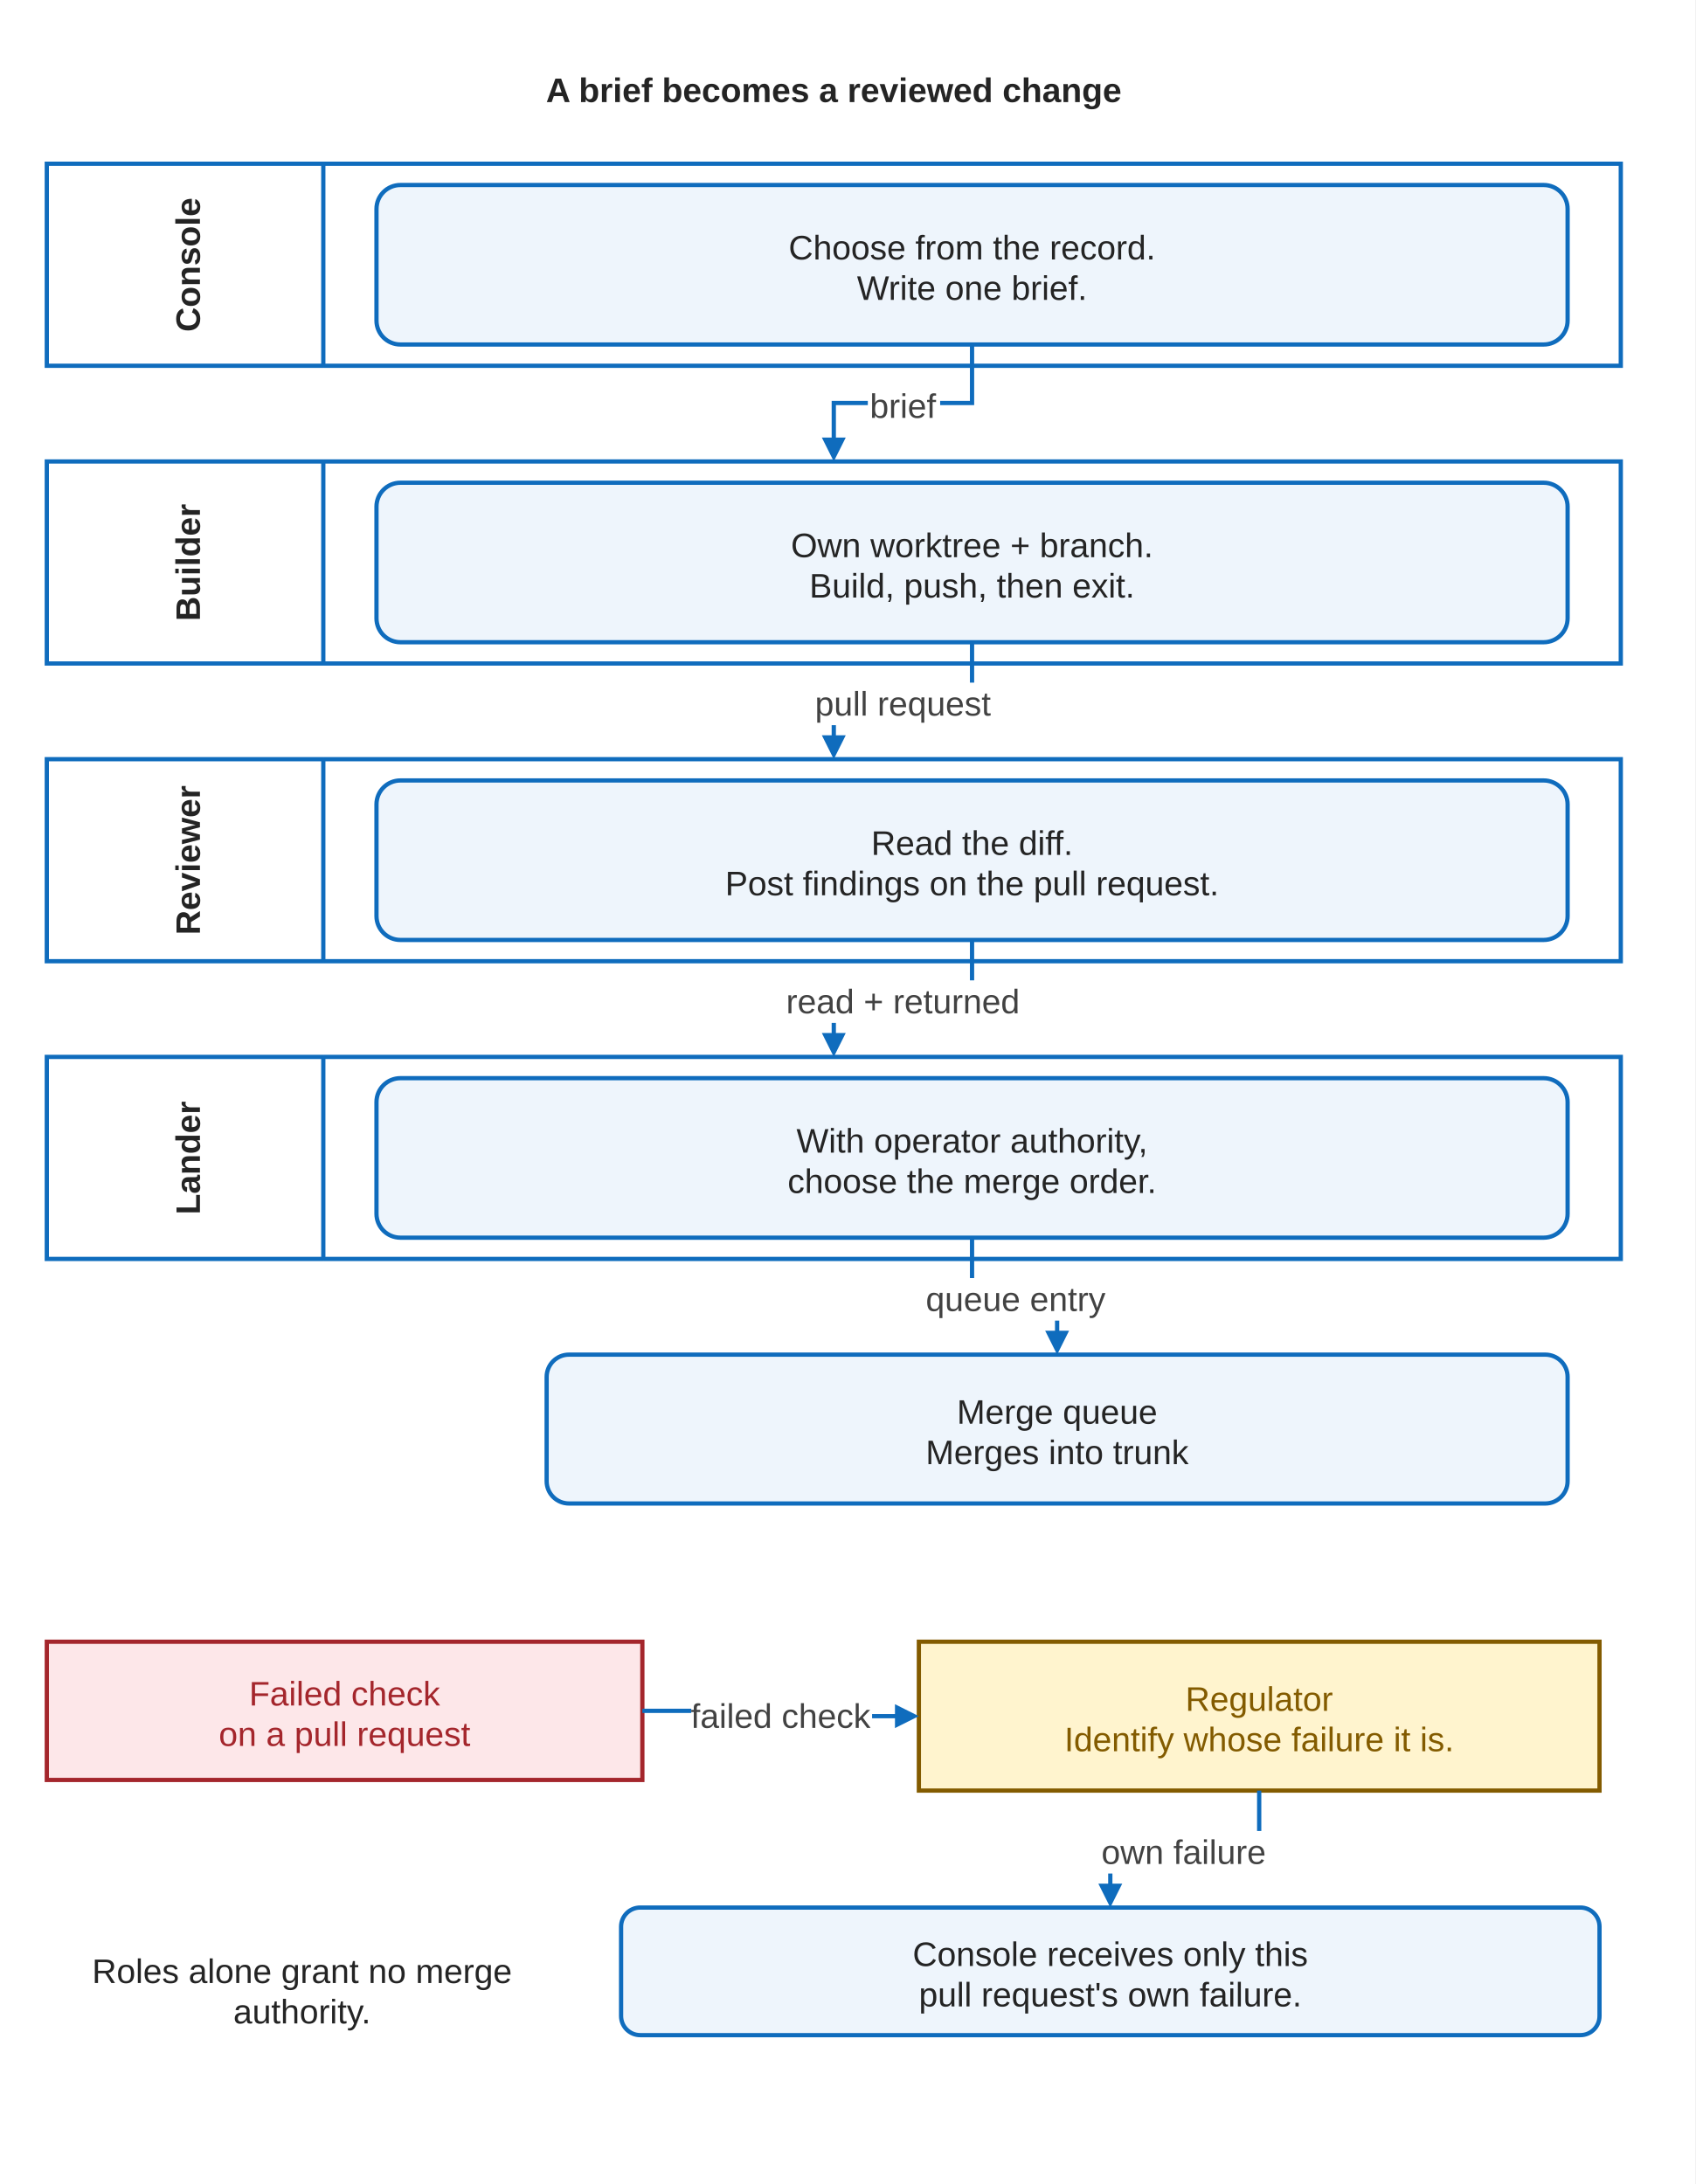
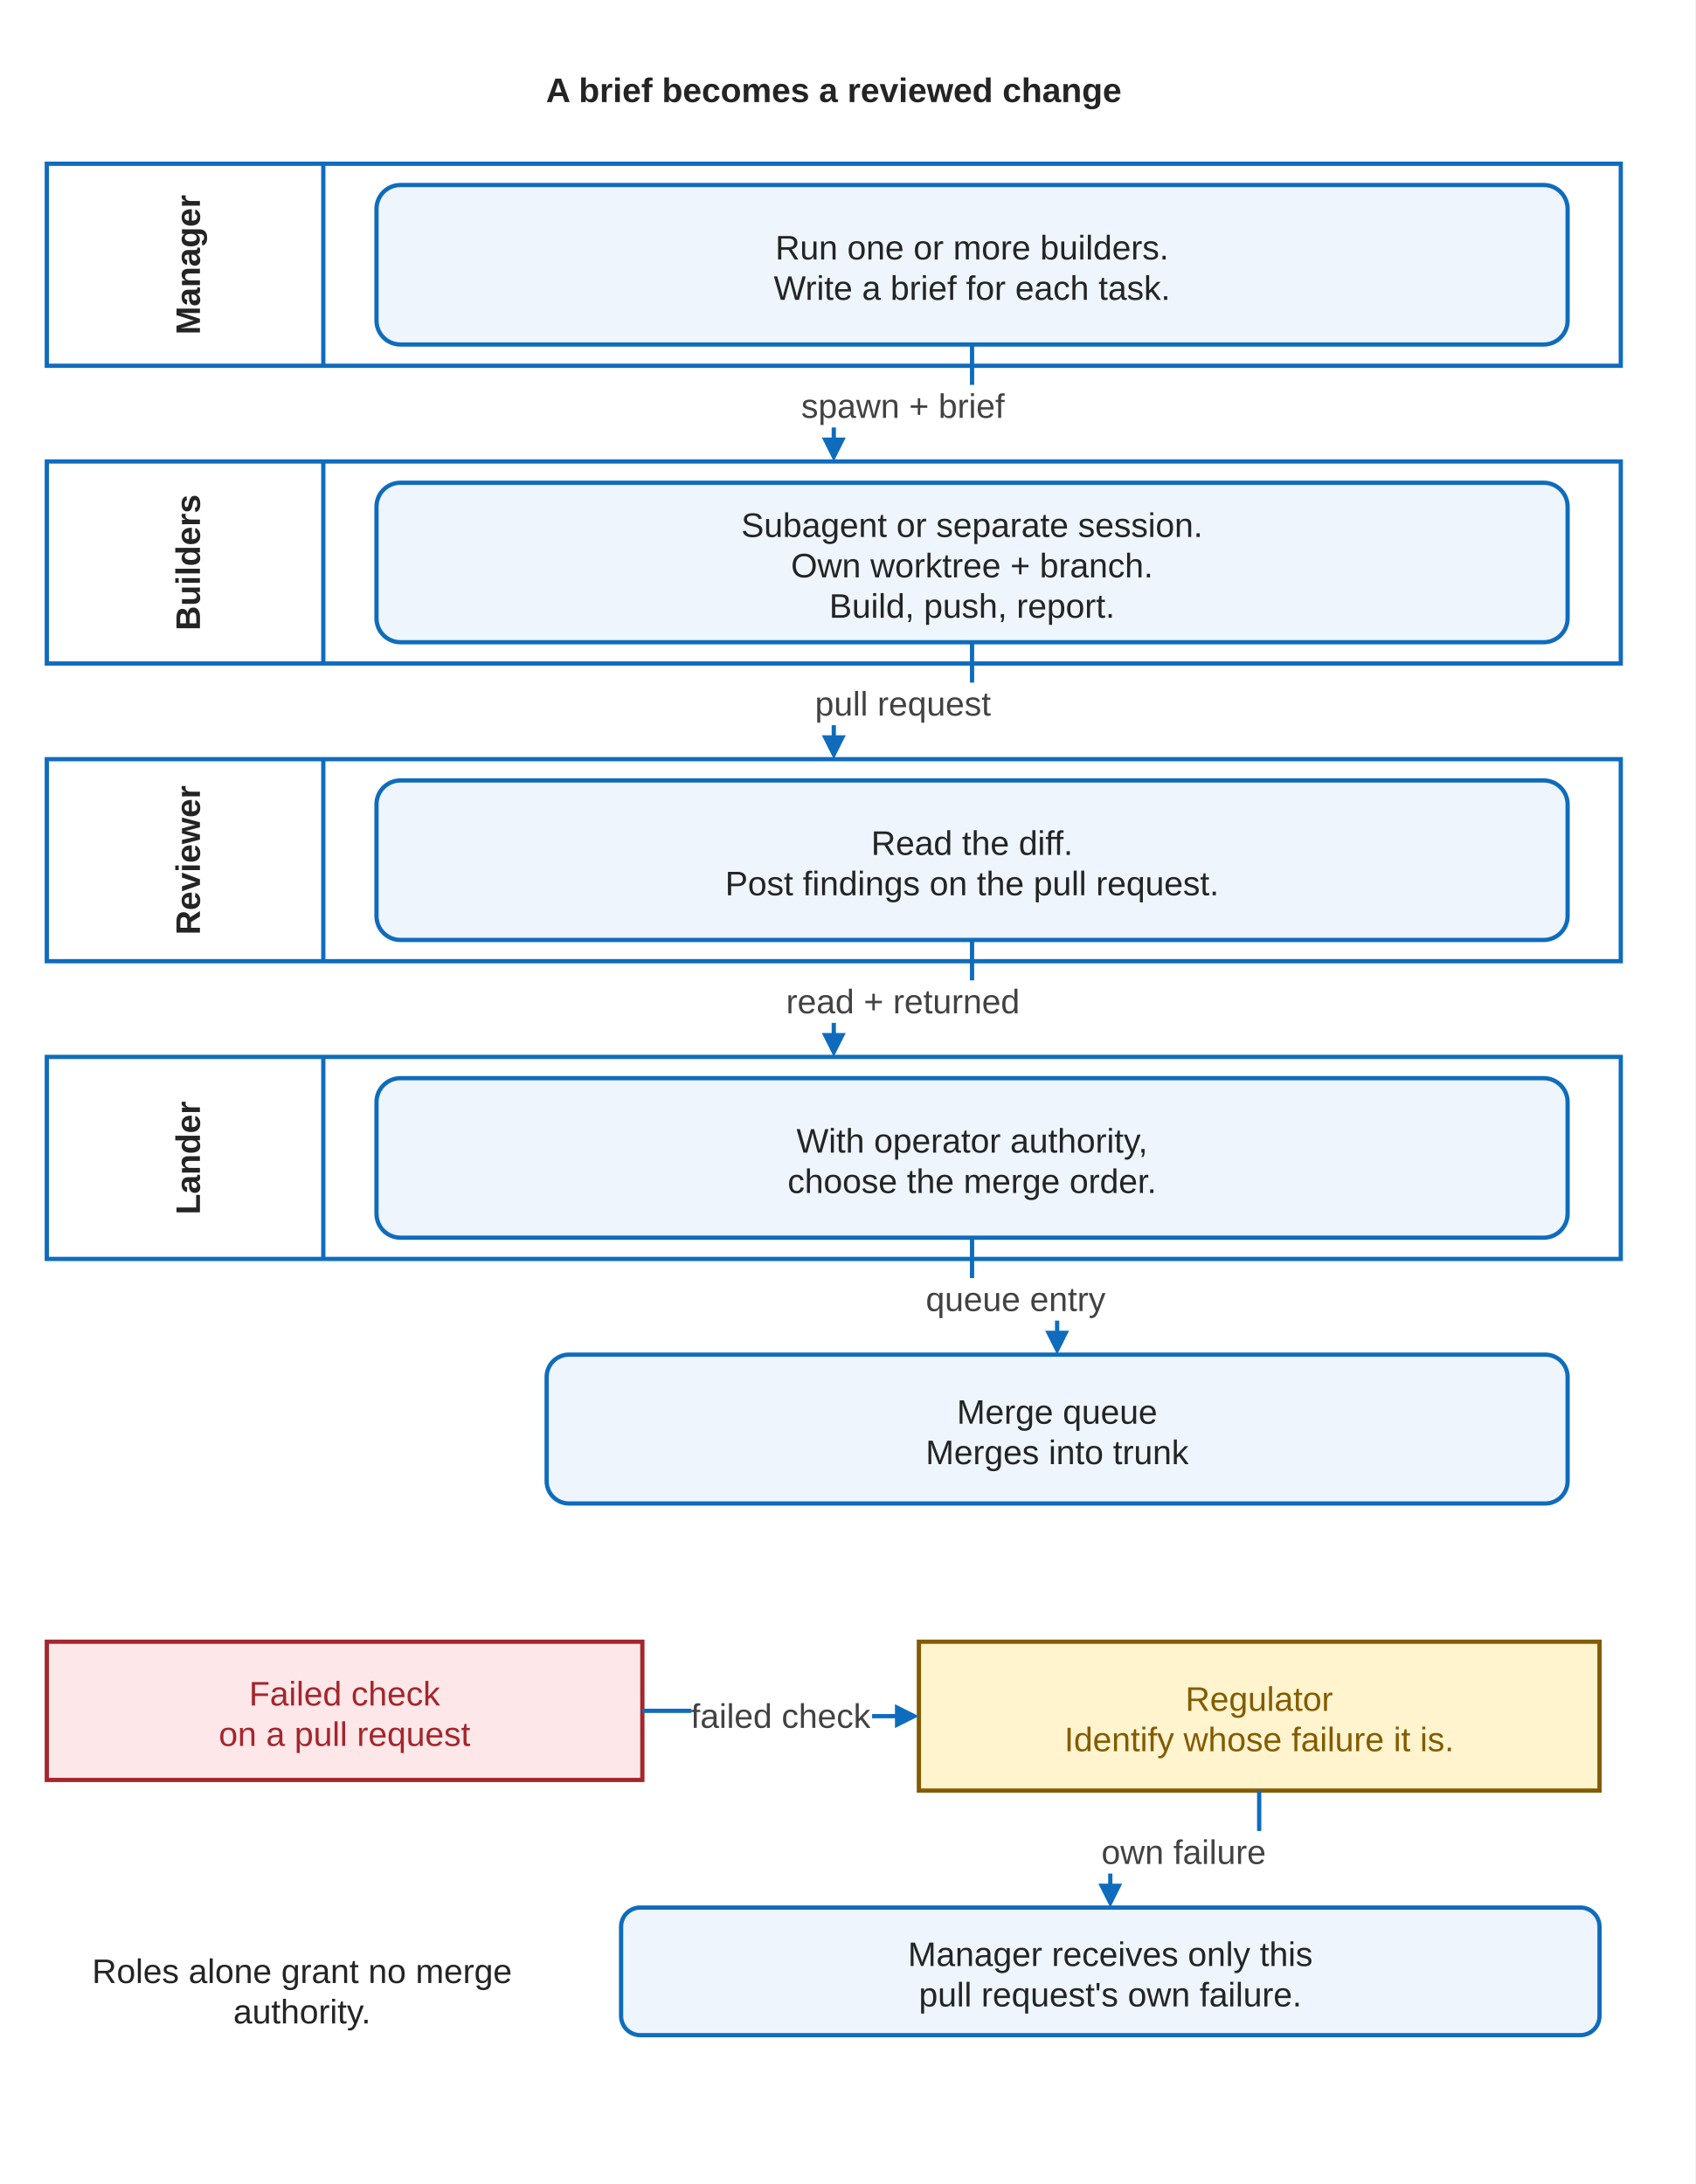
- <svg xmlns="http://www.w3.org/2000/svg" style="background: #ffffff; background-color: #ffffff; color-scheme: light;" version="1.1" width="797px" height="1027px" viewBox="0 0 797 1027" content="&lt;mxfile host=&quot;Electron&quot;&gt;&#10;  &lt;diagram name=&quot;Desktop&quot; id=&quot;Desktop&quot;&gt;&#10;    &lt;mxGraphModel dx=&quot;-404&quot; dy=&quot;-260&quot; grid=&quot;0&quot; gridSize=&quot;10&quot; guides=&quot;1&quot; tooltips=&quot;1&quot; connect=&quot;1&quot; arrows=&quot;1&quot; fold=&quot;0&quot; page=&quot;0&quot; pageScale=&quot;1&quot; pageWidth=&quot;760&quot; pageHeight=&quot;990&quot; background=&quot;#ffffff&quot; math=&quot;0&quot; shadow=&quot;0&quot;&gt;&#10;      &lt;root&gt;&#10;        &lt;mxCell id=&quot;0&quot; /&gt;&#10;        &lt;mxCell id=&quot;1&quot; parent=&quot;0&quot; /&gt;&#10;        &lt;mxCell id=&quot;canvas&quot; parent=&quot;1&quot; style=&quot;html=0;fontFamily=Segoe UI,Arial,sans-serif;fontSize=16;fontColor=#242424;strokeColor=#0f6cbd;strokeWidth=2;fillColor=#eef5fc;spacing=10;fillColor=#ffffff;strokeColor=none;fontFamily=Segoe UI,Arial,sans-serif;fontSize=16;&quot; value=&quot;&quot; vertex=&quot;1&quot;&gt;&#10;          &lt;mxGeometry height=&quot;990&quot; width=&quot;760&quot; as=&quot;geometry&quot; /&gt;&#10;        &lt;/mxCell&gt;&#10;        &lt;mxCell id=&quot;title&quot; parent=&quot;1&quot; style=&quot;html=0;fontFamily=Segoe UI,Arial,sans-serif;fontSize=16;fontColor=#242424;strokeColor=#0f6cbd;strokeWidth=2;fillColor=#eef5fc;spacing=10;fillColor=none;strokeColor=none;spacing=0;fontStyle=1;fontFamily=Segoe UI,Arial,sans-serif;fontSize=16;&quot; value=&quot;A brief becomes a reviewed change&quot; vertex=&quot;1&quot;&gt;&#10;          &lt;mxGeometry height=&quot;42&quot; width=&quot;740&quot; x=&quot;10&quot; y=&quot;8&quot; as=&quot;geometry&quot; /&gt;&#10;        &lt;/mxCell&gt;&#10;        &lt;mxCell id=&quot;lane0&quot; parent=&quot;1&quot; style=&quot;html=0;fontFamily=Segoe UI,Arial,sans-serif;fontSize=16;fontColor=#242424;strokeColor=#0f6cbd;strokeWidth=2;fillColor=#eef5fc;spacing=10;swimlane;startSize=130;horizontal=0;container=1;fillColor=#ffffff;fontFamily=Segoe UI,Arial,sans-serif;fontSize=16;&quot; value=&quot;Console&quot; vertex=&quot;1&quot;&gt;&#10;          &lt;mxGeometry height=&quot;95&quot; width=&quot;740&quot; x=&quot;10&quot; y=&quot;65&quot; as=&quot;geometry&quot; /&gt;&#10;        &lt;/mxCell&gt;&#10;        &lt;mxCell id=&quot;role0&quot; parent=&quot;lane0&quot; style=&quot;html=0;fontFamily=Segoe UI,Arial,sans-serif;fontSize=16;fontColor=#242424;strokeColor=#0f6cbd;strokeWidth=2;fillColor=#eef5fc;spacing=10;rounded=1;fontFamily=Segoe UI,Arial,sans-serif;fontSize=16;&quot; value=&quot;Choose from the record.&amp;#xa;Write one brief.&quot; vertex=&quot;1&quot;&gt;&#10;          &lt;mxGeometry height=&quot;75&quot; width=&quot;560&quot; x=&quot;155&quot; y=&quot;10&quot; as=&quot;geometry&quot; /&gt;&#10;        &lt;/mxCell&gt;&#10;        &lt;mxCell id=&quot;lane1&quot; parent=&quot;1&quot; style=&quot;html=0;fontFamily=Segoe UI,Arial,sans-serif;fontSize=16;fontColor=#242424;strokeColor=#0f6cbd;strokeWidth=2;fillColor=#eef5fc;spacing=10;swimlane;startSize=130;horizontal=0;container=1;fillColor=#ffffff;fontFamily=Segoe UI,Arial,sans-serif;fontSize=16;&quot; value=&quot;Builder&quot; vertex=&quot;1&quot;&gt;&#10;          &lt;mxGeometry height=&quot;95&quot; width=&quot;740&quot; x=&quot;10&quot; y=&quot;205&quot; as=&quot;geometry&quot; /&gt;&#10;        &lt;/mxCell&gt;&#10;        &lt;mxCell id=&quot;role1&quot; parent=&quot;lane1&quot; style=&quot;html=0;fontFamily=Segoe UI,Arial,sans-serif;fontSize=16;fontColor=#242424;strokeColor=#0f6cbd;strokeWidth=2;fillColor=#eef5fc;spacing=10;rounded=1;fontFamily=Segoe UI,Arial,sans-serif;fontSize=16;&quot; value=&quot;Own worktree + branch.&amp;#xa;Build, push, then exit.&quot; vertex=&quot;1&quot;&gt;&#10;          &lt;mxGeometry height=&quot;75&quot; width=&quot;560&quot; x=&quot;155&quot; y=&quot;10&quot; as=&quot;geometry&quot; /&gt;&#10;        &lt;/mxCell&gt;&#10;        &lt;mxCell id=&quot;handoff1&quot; edge=&quot;1&quot; parent=&quot;1&quot; source=&quot;role0&quot; style=&quot;edgeStyle=orthogonalEdgeStyle;rounded=0;html=0;fontFamily=Segoe UI,Arial,sans-serif;fontSize=16;fontColor=#424242;labelBackgroundColor=#ffffff;strokeColor=#0f6cbd;strokeWidth=2;endArrow=block;endFill=1;&quot; target=&quot;lane1&quot; value=&quot;brief&quot;&gt;&#10;          &lt;mxGeometry relative=&quot;1&quot; as=&quot;geometry&quot; /&gt;&#10;        &lt;/mxCell&gt;&#10;        &lt;mxCell id=&quot;lane2&quot; parent=&quot;1&quot; style=&quot;html=0;fontFamily=Segoe UI,Arial,sans-serif;fontSize=16;fontColor=#242424;strokeColor=#0f6cbd;strokeWidth=2;fillColor=#eef5fc;spacing=10;swimlane;startSize=130;horizontal=0;container=1;fillColor=#ffffff;fontFamily=Segoe UI,Arial,sans-serif;fontSize=16;&quot; value=&quot;Reviewer&quot; vertex=&quot;1&quot;&gt;&#10;          &lt;mxGeometry height=&quot;95&quot; width=&quot;740&quot; x=&quot;10&quot; y=&quot;345&quot; as=&quot;geometry&quot; /&gt;&#10;        &lt;/mxCell&gt;&#10;        &lt;mxCell id=&quot;role2&quot; parent=&quot;lane2&quot; style=&quot;html=0;fontFamily=Segoe UI,Arial,sans-serif;fontSize=16;fontColor=#242424;strokeColor=#0f6cbd;strokeWidth=2;fillColor=#eef5fc;spacing=10;rounded=1;fontFamily=Segoe UI,Arial,sans-serif;fontSize=16;&quot; value=&quot;Read the diff.&amp;#xa;Post findings on the pull request.&quot; vertex=&quot;1&quot;&gt;&#10;          &lt;mxGeometry height=&quot;75&quot; width=&quot;560&quot; x=&quot;155&quot; y=&quot;10&quot; as=&quot;geometry&quot; /&gt;&#10;        &lt;/mxCell&gt;&#10;        &lt;mxCell id=&quot;handoff2&quot; edge=&quot;1&quot; parent=&quot;1&quot; source=&quot;role1&quot; style=&quot;edgeStyle=orthogonalEdgeStyle;rounded=0;html=0;fontFamily=Segoe UI,Arial,sans-serif;fontSize=16;fontColor=#424242;labelBackgroundColor=#ffffff;strokeColor=#0f6cbd;strokeWidth=2;endArrow=block;endFill=1;&quot; target=&quot;lane2&quot; value=&quot;pull request&quot;&gt;&#10;          &lt;mxGeometry relative=&quot;1&quot; as=&quot;geometry&quot; /&gt;&#10;        &lt;/mxCell&gt;&#10;        &lt;mxCell id=&quot;lane3&quot; parent=&quot;1&quot; style=&quot;html=0;fontFamily=Segoe UI,Arial,sans-serif;fontSize=16;fontColor=#242424;strokeColor=#0f6cbd;strokeWidth=2;fillColor=#eef5fc;spacing=10;swimlane;startSize=130;horizontal=0;container=1;fillColor=#ffffff;fontFamily=Segoe UI,Arial,sans-serif;fontSize=16;&quot; value=&quot;Lander&quot; vertex=&quot;1&quot;&gt;&#10;          &lt;mxGeometry height=&quot;95&quot; width=&quot;740&quot; x=&quot;10&quot; y=&quot;485&quot; as=&quot;geometry&quot; /&gt;&#10;        &lt;/mxCell&gt;&#10;        &lt;mxCell id=&quot;role3&quot; parent=&quot;lane3&quot; style=&quot;html=0;fontFamily=Segoe UI,Arial,sans-serif;fontSize=16;fontColor=#242424;strokeColor=#0f6cbd;strokeWidth=2;fillColor=#eef5fc;spacing=10;rounded=1;fontFamily=Segoe UI,Arial,sans-serif;fontSize=16;&quot; value=&quot;With operator authority,&amp;#xa;choose the merge order.&quot; vertex=&quot;1&quot;&gt;&#10;          &lt;mxGeometry height=&quot;75&quot; width=&quot;560&quot; x=&quot;155&quot; y=&quot;10&quot; as=&quot;geometry&quot; /&gt;&#10;        &lt;/mxCell&gt;&#10;        &lt;mxCell id=&quot;handoff3&quot; edge=&quot;1&quot; parent=&quot;1&quot; source=&quot;role2&quot; style=&quot;edgeStyle=orthogonalEdgeStyle;rounded=0;html=0;fontFamily=Segoe UI,Arial,sans-serif;fontSize=16;fontColor=#424242;labelBackgroundColor=#ffffff;strokeColor=#0f6cbd;strokeWidth=2;endArrow=block;endFill=1;&quot; target=&quot;lane3&quot; value=&quot;read + returned&quot;&gt;&#10;          &lt;mxGeometry relative=&quot;1&quot; as=&quot;geometry&quot; /&gt;&#10;        &lt;/mxCell&gt;&#10;        &lt;mxCell id=&quot;queue&quot; parent=&quot;1&quot; style=&quot;html=0;fontFamily=Segoe UI,Arial,sans-serif;fontSize=16;fontColor=#242424;strokeColor=#0f6cbd;strokeWidth=2;fillColor=#eef5fc;spacing=10;rounded=1;fontFamily=Segoe UI,Arial,sans-serif;fontSize=16;&quot; value=&quot;Merge queue&amp;#xa;Merges into trunk&quot; vertex=&quot;1&quot;&gt;&#10;          &lt;mxGeometry height=&quot;70&quot; width=&quot;480&quot; x=&quot;245&quot; y=&quot;625&quot; as=&quot;geometry&quot; /&gt;&#10;        &lt;/mxCell&gt;&#10;        &lt;mxCell id=&quot;qe&quot; edge=&quot;1&quot; parent=&quot;1&quot; source=&quot;role3&quot; style=&quot;edgeStyle=orthogonalEdgeStyle;rounded=0;html=0;fontFamily=Segoe UI,Arial,sans-serif;fontSize=16;fontColor=#424242;labelBackgroundColor=#ffffff;strokeColor=#0f6cbd;strokeWidth=2;endArrow=block;endFill=1;&quot; target=&quot;queue&quot; value=&quot;queue entry&quot;&gt;&#10;          &lt;mxGeometry relative=&quot;1&quot; as=&quot;geometry&quot; /&gt;&#10;        &lt;/mxCell&gt;&#10;        &lt;mxCell id=&quot;failed&quot; parent=&quot;1&quot; style=&quot;html=0;fontFamily=Segoe UI,Arial,sans-serif;fontSize=16;fontColor=#242424;strokeColor=#0f6cbd;strokeWidth=2;fillColor=#eef5fc;spacing=10;fillColor=#fde7e9;strokeColor=#a4262c;fontColor=#a4262c;fontFamily=Segoe UI,Arial,sans-serif;fontSize=16;&quot; value=&quot;Failed check&amp;#xa;on a pull request&quot; vertex=&quot;1&quot;&gt;&#10;          &lt;mxGeometry height=&quot;65&quot; width=&quot;280&quot; x=&quot;10&quot; y=&quot;760&quot; as=&quot;geometry&quot; /&gt;&#10;        &lt;/mxCell&gt;&#10;        &lt;mxCell id=&quot;reg&quot; parent=&quot;1&quot; style=&quot;html=0;fontFamily=Segoe UI,Arial,sans-serif;fontSize=16;fontColor=#242424;strokeColor=#0f6cbd;strokeWidth=2;fillColor=#eef5fc;spacing=10;fillColor=#fff4ce;strokeColor=#835b00;fontColor=#835b00;fontFamily=Segoe UI,Arial,sans-serif;fontSize=16;&quot; value=&quot;Regulator&amp;#xa;Identify whose failure it is.&quot; vertex=&quot;1&quot;&gt;&#10;          &lt;mxGeometry height=&quot;70&quot; width=&quot;320&quot; x=&quot;420&quot; y=&quot;760&quot; as=&quot;geometry&quot; /&gt;&#10;        &lt;/mxCell&gt;&#10;        &lt;mxCell id=&quot;fe&quot; edge=&quot;1&quot; parent=&quot;1&quot; source=&quot;failed&quot; style=&quot;edgeStyle=orthogonalEdgeStyle;rounded=0;html=0;fontFamily=Segoe UI,Arial,sans-serif;fontSize=16;fontColor=#424242;labelBackgroundColor=#ffffff;strokeColor=#0f6cbd;strokeWidth=2;endArrow=block;endFill=1;&quot; target=&quot;reg&quot; value=&quot;failed check&quot;&gt;&#10;          &lt;mxGeometry relative=&quot;1&quot; as=&quot;geometry&quot; /&gt;&#10;        &lt;/mxCell&gt;&#10;        &lt;mxCell id=&quot;back&quot; parent=&quot;1&quot; style=&quot;html=0;fontFamily=Segoe UI,Arial,sans-serif;fontSize=16;fontColor=#242424;strokeColor=#0f6cbd;strokeWidth=2;fillColor=#eef5fc;spacing=10;rounded=1;fontFamily=Segoe UI,Arial,sans-serif;fontSize=16;&quot; value=&quot;Console receives only this&amp;#xa;pull request&amp;#39;s own failure.&quot; vertex=&quot;1&quot;&gt;&#10;          &lt;mxGeometry height=&quot;60&quot; width=&quot;460&quot; x=&quot;280&quot; y=&quot;885&quot; as=&quot;geometry&quot; /&gt;&#10;        &lt;/mxCell&gt;&#10;        &lt;mxCell id=&quot;be&quot; edge=&quot;1&quot; parent=&quot;1&quot; source=&quot;reg&quot; style=&quot;edgeStyle=orthogonalEdgeStyle;rounded=0;html=0;fontFamily=Segoe UI,Arial,sans-serif;fontSize=16;fontColor=#424242;labelBackgroundColor=#ffffff;strokeColor=#0f6cbd;strokeWidth=2;endArrow=block;endFill=1;&quot; target=&quot;back&quot; value=&quot;own failure&quot;&gt;&#10;          &lt;mxGeometry relative=&quot;1&quot; as=&quot;geometry&quot; /&gt;&#10;        &lt;/mxCell&gt;&#10;        &lt;mxCell id=&quot;note&quot; parent=&quot;1&quot; style=&quot;html=0;fontFamily=Segoe UI,Arial,sans-serif;fontSize=16;fontColor=#242424;strokeColor=#0f6cbd;strokeWidth=2;fillColor=#eef5fc;spacing=10;fillColor=none;strokeColor=none;spacing=0;fontFamily=Segoe UI,Arial,sans-serif;fontSize=16;&quot; value=&quot;Roles alone grant no merge&amp;#xa;authority.&quot; vertex=&quot;1&quot;&gt;&#10;          &lt;mxGeometry height=&quot;66&quot; width=&quot;240&quot; x=&quot;10&quot; y=&quot;890&quot; as=&quot;geometry&quot; /&gt;&#10;        &lt;/mxCell&gt;&#10;      &lt;/root&gt;&#10;    &lt;/mxGraphModel&gt;&#10;  &lt;/diagram&gt;&#10;&lt;/mxfile&gt;&#10;">
+ <svg xmlns="http://www.w3.org/2000/svg" style="background: #ffffff; background-color: #ffffff; color-scheme: light;" version="1.1" width="797px" height="1027px" viewBox="0 0 797 1027" content="&lt;mxfile host=&quot;Electron&quot;&gt;&#10;  &lt;diagram name=&quot;Desktop&quot; id=&quot;Desktop&quot;&gt;&#10;    &lt;mxGraphModel dx=&quot;-404&quot; dy=&quot;-260&quot; grid=&quot;0&quot; gridSize=&quot;10&quot; guides=&quot;1&quot; tooltips=&quot;1&quot; connect=&quot;1&quot; arrows=&quot;1&quot; fold=&quot;0&quot; page=&quot;0&quot; pageScale=&quot;1&quot; pageWidth=&quot;760&quot; pageHeight=&quot;990&quot; background=&quot;#ffffff&quot; math=&quot;0&quot; shadow=&quot;0&quot;&gt;&#10;      &lt;root&gt;&#10;        &lt;mxCell id=&quot;0&quot; /&gt;&#10;        &lt;mxCell id=&quot;1&quot; parent=&quot;0&quot; /&gt;&#10;        &lt;mxCell id=&quot;canvas&quot; parent=&quot;1&quot; style=&quot;html=0;fontFamily=Segoe UI,Arial,sans-serif;fontSize=16;fontColor=#242424;strokeColor=#0f6cbd;strokeWidth=2;fillColor=#eef5fc;spacing=10;fillColor=#ffffff;strokeColor=none;fontFamily=Segoe UI,Arial,sans-serif;fontSize=16;&quot; value=&quot;&quot; vertex=&quot;1&quot;&gt;&#10;          &lt;mxGeometry height=&quot;990&quot; width=&quot;760&quot; as=&quot;geometry&quot; /&gt;&#10;        &lt;/mxCell&gt;&#10;        &lt;mxCell id=&quot;title&quot; parent=&quot;1&quot; style=&quot;html=0;fontFamily=Segoe UI,Arial,sans-serif;fontSize=16;fontColor=#242424;strokeColor=#0f6cbd;strokeWidth=2;fillColor=#eef5fc;spacing=10;fillColor=none;strokeColor=none;spacing=0;fontStyle=1;fontFamily=Segoe UI,Arial,sans-serif;fontSize=16;&quot; value=&quot;A brief becomes a reviewed change&quot; vertex=&quot;1&quot;&gt;&#10;          &lt;mxGeometry height=&quot;42&quot; width=&quot;740&quot; x=&quot;10&quot; y=&quot;8&quot; as=&quot;geometry&quot; /&gt;&#10;        &lt;/mxCell&gt;&#10;        &lt;mxCell id=&quot;lane0&quot; parent=&quot;1&quot; style=&quot;html=0;fontFamily=Segoe UI,Arial,sans-serif;fontSize=16;fontColor=#242424;strokeColor=#0f6cbd;strokeWidth=2;fillColor=#eef5fc;spacing=10;swimlane;startSize=130;horizontal=0;container=1;fillColor=#ffffff;fontFamily=Segoe UI,Arial,sans-serif;fontSize=16;&quot; value=&quot;Manager&quot; vertex=&quot;1&quot;&gt;&#10;          &lt;mxGeometry height=&quot;95&quot; width=&quot;740&quot; x=&quot;10&quot; y=&quot;65&quot; as=&quot;geometry&quot; /&gt;&#10;        &lt;/mxCell&gt;&#10;        &lt;mxCell id=&quot;role0&quot; parent=&quot;lane0&quot; style=&quot;html=0;fontFamily=Segoe UI,Arial,sans-serif;fontSize=16;fontColor=#242424;strokeColor=#0f6cbd;strokeWidth=2;fillColor=#eef5fc;spacing=10;rounded=1;fontFamily=Segoe UI,Arial,sans-serif;fontSize=16;&quot; value=&quot;Run one or more builders.&amp;#xa;Write a brief for each task.&quot; vertex=&quot;1&quot;&gt;&#10;          &lt;mxGeometry height=&quot;75&quot; width=&quot;560&quot; x=&quot;155&quot; y=&quot;10&quot; as=&quot;geometry&quot; /&gt;&#10;        &lt;/mxCell&gt;&#10;        &lt;mxCell id=&quot;lane1&quot; parent=&quot;1&quot; style=&quot;html=0;fontFamily=Segoe UI,Arial,sans-serif;fontSize=16;fontColor=#242424;strokeColor=#0f6cbd;strokeWidth=2;fillColor=#eef5fc;spacing=10;swimlane;startSize=130;horizontal=0;container=1;fillColor=#ffffff;fontFamily=Segoe UI,Arial,sans-serif;fontSize=16;&quot; value=&quot;Builders&quot; vertex=&quot;1&quot;&gt;&#10;          &lt;mxGeometry height=&quot;95&quot; width=&quot;740&quot; x=&quot;10&quot; y=&quot;205&quot; as=&quot;geometry&quot; /&gt;&#10;        &lt;/mxCell&gt;&#10;        &lt;mxCell id=&quot;role1&quot; parent=&quot;lane1&quot; style=&quot;html=0;fontFamily=Segoe UI,Arial,sans-serif;fontSize=16;fontColor=#242424;strokeColor=#0f6cbd;strokeWidth=2;fillColor=#eef5fc;spacing=10;rounded=1;fontFamily=Segoe UI,Arial,sans-serif;fontSize=16;&quot; value=&quot;Subagent or separate session.&amp;#xa;Own worktree + branch.&amp;#xa;Build, push, report.&quot; vertex=&quot;1&quot;&gt;&#10;          &lt;mxGeometry height=&quot;75&quot; width=&quot;560&quot; x=&quot;155&quot; y=&quot;10&quot; as=&quot;geometry&quot; /&gt;&#10;        &lt;/mxCell&gt;&#10;        &lt;mxCell id=&quot;handoff1&quot; edge=&quot;1&quot; parent=&quot;1&quot; source=&quot;role0&quot; style=&quot;edgeStyle=orthogonalEdgeStyle;rounded=0;html=0;fontFamily=Segoe UI,Arial,sans-serif;fontSize=16;fontColor=#424242;labelBackgroundColor=#ffffff;strokeColor=#0f6cbd;strokeWidth=2;endArrow=block;endFill=1;&quot; target=&quot;lane1&quot; value=&quot;spawn + brief&quot;&gt;&#10;          &lt;mxGeometry relative=&quot;1&quot; as=&quot;geometry&quot; /&gt;&#10;        &lt;/mxCell&gt;&#10;        &lt;mxCell id=&quot;lane2&quot; parent=&quot;1&quot; style=&quot;html=0;fontFamily=Segoe UI,Arial,sans-serif;fontSize=16;fontColor=#242424;strokeColor=#0f6cbd;strokeWidth=2;fillColor=#eef5fc;spacing=10;swimlane;startSize=130;horizontal=0;container=1;fillColor=#ffffff;fontFamily=Segoe UI,Arial,sans-serif;fontSize=16;&quot; value=&quot;Reviewer&quot; vertex=&quot;1&quot;&gt;&#10;          &lt;mxGeometry height=&quot;95&quot; width=&quot;740&quot; x=&quot;10&quot; y=&quot;345&quot; as=&quot;geometry&quot; /&gt;&#10;        &lt;/mxCell&gt;&#10;        &lt;mxCell id=&quot;role2&quot; parent=&quot;lane2&quot; style=&quot;html=0;fontFamily=Segoe UI,Arial,sans-serif;fontSize=16;fontColor=#242424;strokeColor=#0f6cbd;strokeWidth=2;fillColor=#eef5fc;spacing=10;rounded=1;fontFamily=Segoe UI,Arial,sans-serif;fontSize=16;&quot; value=&quot;Read the diff.&amp;#xa;Post findings on the pull request.&quot; vertex=&quot;1&quot;&gt;&#10;          &lt;mxGeometry height=&quot;75&quot; width=&quot;560&quot; x=&quot;155&quot; y=&quot;10&quot; as=&quot;geometry&quot; /&gt;&#10;        &lt;/mxCell&gt;&#10;        &lt;mxCell id=&quot;handoff2&quot; edge=&quot;1&quot; parent=&quot;1&quot; source=&quot;role1&quot; style=&quot;edgeStyle=orthogonalEdgeStyle;rounded=0;html=0;fontFamily=Segoe UI,Arial,sans-serif;fontSize=16;fontColor=#424242;labelBackgroundColor=#ffffff;strokeColor=#0f6cbd;strokeWidth=2;endArrow=block;endFill=1;&quot; target=&quot;lane2&quot; value=&quot;pull request&quot;&gt;&#10;          &lt;mxGeometry relative=&quot;1&quot; as=&quot;geometry&quot; /&gt;&#10;        &lt;/mxCell&gt;&#10;        &lt;mxCell id=&quot;lane3&quot; parent=&quot;1&quot; style=&quot;html=0;fontFamily=Segoe UI,Arial,sans-serif;fontSize=16;fontColor=#242424;strokeColor=#0f6cbd;strokeWidth=2;fillColor=#eef5fc;spacing=10;swimlane;startSize=130;horizontal=0;container=1;fillColor=#ffffff;fontFamily=Segoe UI,Arial,sans-serif;fontSize=16;&quot; value=&quot;Lander&quot; vertex=&quot;1&quot;&gt;&#10;          &lt;mxGeometry height=&quot;95&quot; width=&quot;740&quot; x=&quot;10&quot; y=&quot;485&quot; as=&quot;geometry&quot; /&gt;&#10;        &lt;/mxCell&gt;&#10;        &lt;mxCell id=&quot;role3&quot; parent=&quot;lane3&quot; style=&quot;html=0;fontFamily=Segoe UI,Arial,sans-serif;fontSize=16;fontColor=#242424;strokeColor=#0f6cbd;strokeWidth=2;fillColor=#eef5fc;spacing=10;rounded=1;fontFamily=Segoe UI,Arial,sans-serif;fontSize=16;&quot; value=&quot;With operator authority,&amp;#xa;choose the merge order.&quot; vertex=&quot;1&quot;&gt;&#10;          &lt;mxGeometry height=&quot;75&quot; width=&quot;560&quot; x=&quot;155&quot; y=&quot;10&quot; as=&quot;geometry&quot; /&gt;&#10;        &lt;/mxCell&gt;&#10;        &lt;mxCell id=&quot;handoff3&quot; edge=&quot;1&quot; parent=&quot;1&quot; source=&quot;role2&quot; style=&quot;edgeStyle=orthogonalEdgeStyle;rounded=0;html=0;fontFamily=Segoe UI,Arial,sans-serif;fontSize=16;fontColor=#424242;labelBackgroundColor=#ffffff;strokeColor=#0f6cbd;strokeWidth=2;endArrow=block;endFill=1;&quot; target=&quot;lane3&quot; value=&quot;read + returned&quot;&gt;&#10;          &lt;mxGeometry relative=&quot;1&quot; as=&quot;geometry&quot; /&gt;&#10;        &lt;/mxCell&gt;&#10;        &lt;mxCell id=&quot;queue&quot; parent=&quot;1&quot; style=&quot;html=0;fontFamily=Segoe UI,Arial,sans-serif;fontSize=16;fontColor=#242424;strokeColor=#0f6cbd;strokeWidth=2;fillColor=#eef5fc;spacing=10;rounded=1;fontFamily=Segoe UI,Arial,sans-serif;fontSize=16;&quot; value=&quot;Merge queue&amp;#xa;Merges into trunk&quot; vertex=&quot;1&quot;&gt;&#10;          &lt;mxGeometry height=&quot;70&quot; width=&quot;480&quot; x=&quot;245&quot; y=&quot;625&quot; as=&quot;geometry&quot; /&gt;&#10;        &lt;/mxCell&gt;&#10;        &lt;mxCell id=&quot;qe&quot; edge=&quot;1&quot; parent=&quot;1&quot; source=&quot;role3&quot; style=&quot;edgeStyle=orthogonalEdgeStyle;rounded=0;html=0;fontFamily=Segoe UI,Arial,sans-serif;fontSize=16;fontColor=#424242;labelBackgroundColor=#ffffff;strokeColor=#0f6cbd;strokeWidth=2;endArrow=block;endFill=1;&quot; target=&quot;queue&quot; value=&quot;queue entry&quot;&gt;&#10;          &lt;mxGeometry relative=&quot;1&quot; as=&quot;geometry&quot; /&gt;&#10;        &lt;/mxCell&gt;&#10;        &lt;mxCell id=&quot;failed&quot; parent=&quot;1&quot; style=&quot;html=0;fontFamily=Segoe UI,Arial,sans-serif;fontSize=16;fontColor=#242424;strokeColor=#0f6cbd;strokeWidth=2;fillColor=#eef5fc;spacing=10;fillColor=#fde7e9;strokeColor=#a4262c;fontColor=#a4262c;fontFamily=Segoe UI,Arial,sans-serif;fontSize=16;&quot; value=&quot;Failed check&amp;#xa;on a pull request&quot; vertex=&quot;1&quot;&gt;&#10;          &lt;mxGeometry height=&quot;65&quot; width=&quot;280&quot; x=&quot;10&quot; y=&quot;760&quot; as=&quot;geometry&quot; /&gt;&#10;        &lt;/mxCell&gt;&#10;        &lt;mxCell id=&quot;reg&quot; parent=&quot;1&quot; style=&quot;html=0;fontFamily=Segoe UI,Arial,sans-serif;fontSize=16;fontColor=#242424;strokeColor=#0f6cbd;strokeWidth=2;fillColor=#eef5fc;spacing=10;fillColor=#fff4ce;strokeColor=#835b00;fontColor=#835b00;fontFamily=Segoe UI,Arial,sans-serif;fontSize=16;&quot; value=&quot;Regulator&amp;#xa;Identify whose failure it is.&quot; vertex=&quot;1&quot;&gt;&#10;          &lt;mxGeometry height=&quot;70&quot; width=&quot;320&quot; x=&quot;420&quot; y=&quot;760&quot; as=&quot;geometry&quot; /&gt;&#10;        &lt;/mxCell&gt;&#10;        &lt;mxCell id=&quot;fe&quot; edge=&quot;1&quot; parent=&quot;1&quot; source=&quot;failed&quot; style=&quot;edgeStyle=orthogonalEdgeStyle;rounded=0;html=0;fontFamily=Segoe UI,Arial,sans-serif;fontSize=16;fontColor=#424242;labelBackgroundColor=#ffffff;strokeColor=#0f6cbd;strokeWidth=2;endArrow=block;endFill=1;&quot; target=&quot;reg&quot; value=&quot;failed check&quot;&gt;&#10;          &lt;mxGeometry relative=&quot;1&quot; as=&quot;geometry&quot; /&gt;&#10;        &lt;/mxCell&gt;&#10;        &lt;mxCell id=&quot;back&quot; parent=&quot;1&quot; style=&quot;html=0;fontFamily=Segoe UI,Arial,sans-serif;fontSize=16;fontColor=#242424;strokeColor=#0f6cbd;strokeWidth=2;fillColor=#eef5fc;spacing=10;rounded=1;fontFamily=Segoe UI,Arial,sans-serif;fontSize=16;&quot; value=&quot;Manager receives only this&amp;#xa;pull request&amp;#39;s own failure.&quot; vertex=&quot;1&quot;&gt;&#10;          &lt;mxGeometry height=&quot;60&quot; width=&quot;460&quot; x=&quot;280&quot; y=&quot;885&quot; as=&quot;geometry&quot; /&gt;&#10;        &lt;/mxCell&gt;&#10;        &lt;mxCell id=&quot;be&quot; edge=&quot;1&quot; parent=&quot;1&quot; source=&quot;reg&quot; style=&quot;edgeStyle=orthogonalEdgeStyle;rounded=0;html=0;fontFamily=Segoe UI,Arial,sans-serif;fontSize=16;fontColor=#424242;labelBackgroundColor=#ffffff;strokeColor=#0f6cbd;strokeWidth=2;endArrow=block;endFill=1;&quot; target=&quot;back&quot; value=&quot;own failure&quot;&gt;&#10;          &lt;mxGeometry relative=&quot;1&quot; as=&quot;geometry&quot; /&gt;&#10;        &lt;/mxCell&gt;&#10;        &lt;mxCell id=&quot;note&quot; parent=&quot;1&quot; style=&quot;html=0;fontFamily=Segoe UI,Arial,sans-serif;fontSize=16;fontColor=#242424;strokeColor=#0f6cbd;strokeWidth=2;fillColor=#eef5fc;spacing=10;fillColor=none;strokeColor=none;spacing=0;fontFamily=Segoe UI,Arial,sans-serif;fontSize=16;&quot; value=&quot;Roles alone grant no merge&amp;#xa;authority.&quot; vertex=&quot;1&quot;&gt;&#10;          &lt;mxGeometry height=&quot;66&quot; width=&quot;240&quot; x=&quot;10&quot; y=&quot;890&quot; as=&quot;geometry&quot; /&gt;&#10;        &lt;/mxCell&gt;&#10;      &lt;/root&gt;&#10;    &lt;/mxGraphModel&gt;&#10;  &lt;/diagram&gt;&#10;&lt;/mxfile&gt;&#10;">
  <defs />
  <rect fill="#ffffff" width="100%" height="100%" x="0" y="0" style="fill: rgb(255, 255, 255);" />
  <g>
    <g data-cell-id="0">
      <g data-cell-id="1">
        <g data-cell-id="canvas">
          <g>
            <rect x="12" y="12" width="760" height="990" fill="#ffffff" stroke="none" pointer-events="all" style="fill: rgb(255, 255, 255);" />
          </g>
        </g>
        <g data-cell-id="title">
          <g>
            <rect x="22" y="20" width="740" height="42" fill="none" stroke="none" pointer-events="all" />
          </g>
          <g>
            <g fill="#242424" font-family="'Segoe UI', Arial, sans-serif" font-weight="bold" text-anchor="middle" font-size="16px" style="fill: rgb(36, 36, 36);">
              <text x="392" y="48">A brief becomes a reviewed change</text>
            </g>
          </g>
        </g>
        <g data-cell-id="lane0">
          <g>
            <path d="M 152 77 L 22 77 L 22 172 L 152 172" fill="#ffffff" stroke="#0f6cbd" stroke-width="2" stroke-miterlimit="10" pointer-events="all" style="fill: rgb(255, 255, 255); stroke: rgb(15, 108, 189);" />
            <path d="M 152 77 L 762 77 L 762 172 L 152 172" fill="none" stroke="#0f6cbd" stroke-width="2" stroke-miterlimit="10" pointer-events="none" style="stroke: rgb(15, 108, 189);" />
            <path d="M 152 77 L 152 172" fill="none" stroke="#0f6cbd" stroke-width="2" stroke-miterlimit="10" pointer-events="none" style="stroke: rgb(15, 108, 189);" />
          </g>
          <g>
            <g fill="#242424" font-family="'Segoe UI', Arial, sans-serif" font-weight="bold" text-anchor="middle" transform="rotate(-90,87,124.5)" font-size="16px" style="fill: rgb(36, 36, 36);">
-               <text x="87" y="131.5">Console</text>
+               <text x="87" y="131.5">Manager</text>
            </g>
          </g>
          <g data-cell-id="role0">
            <g>
              <rect x="177" y="87" width="560" height="75" rx="11.25" ry="11.25" fill="#eef5fc" stroke="#0f6cbd" stroke-width="2" pointer-events="all" style="fill: rgb(238, 245, 252); stroke: rgb(15, 108, 189);" />
            </g>
            <g>
              <g fill="#242424" font-family="'Segoe UI', Arial, sans-serif" text-anchor="middle" font-size="16px" style="fill: rgb(36, 36, 36);">
-                 <text x="457" y="122">Choose from the record.</text>
-                 <text x="457" y="141">Write one brief.</text>
+                 <text x="457" y="122">Run one or more builders.</text>
+                 <text x="457" y="141">Write a brief for each task.</text>
              </g>
            </g>
          </g>
        </g>
        <g data-cell-id="lane1">
          <g>
            <path d="M 152 217 L 22 217 L 22 312 L 152 312" fill="#ffffff" stroke="#0f6cbd" stroke-width="2" stroke-miterlimit="10" pointer-events="all" style="fill: rgb(255, 255, 255); stroke: rgb(15, 108, 189);" />
            <path d="M 152 217 L 762 217 L 762 312 L 152 312" fill="none" stroke="#0f6cbd" stroke-width="2" stroke-miterlimit="10" pointer-events="none" style="stroke: rgb(15, 108, 189);" />
            <path d="M 152 217 L 152 312" fill="none" stroke="#0f6cbd" stroke-width="2" stroke-miterlimit="10" pointer-events="none" style="stroke: rgb(15, 108, 189);" />
          </g>
          <g>
            <g fill="#242424" font-family="'Segoe UI', Arial, sans-serif" font-weight="bold" text-anchor="middle" transform="rotate(-90,87,264.5)" font-size="16px" style="fill: rgb(36, 36, 36);">
-               <text x="87" y="271.5">Builder</text>
+               <text x="87" y="271.5">Builders</text>
            </g>
          </g>
          <g data-cell-id="role1">
            <g>
              <rect x="177" y="227" width="560" height="75" rx="11.25" ry="11.25" fill="#eef5fc" stroke="#0f6cbd" stroke-width="2" pointer-events="all" style="fill: rgb(238, 245, 252); stroke: rgb(15, 108, 189);" />
            </g>
            <g>
              <g fill="#242424" font-family="'Segoe UI', Arial, sans-serif" text-anchor="middle" font-size="16px" style="fill: rgb(36, 36, 36);">
-                 <text x="457" y="262">Own worktree + branch.</text>
-                 <text x="457" y="281">Build, push, then exit.</text>
+                 <text x="457" y="252.5">Subagent or separate session.</text>
+                 <text x="457" y="271.5">Own worktree + branch.</text>
+                 <text x="457" y="290.5">Build, push, report.</text>
              </g>
            </g>
          </g>
        </g>
        <g data-cell-id="handoff1">
          <g>
            <path d="M 457 162 L 457 189.5 L 392 189.5 L 392 206.76" fill="none" stroke="#0f6cbd" stroke-width="2" stroke-miterlimit="10" pointer-events="stroke" style="stroke: rgb(15, 108, 189);" />
            <path d="M 392 214.76 L 388 206.76 L 396 206.76 Z" fill="#0f6cbd" stroke="#0f6cbd" stroke-width="2" stroke-miterlimit="10" pointer-events="all" style="fill: rgb(15, 108, 189); stroke: rgb(15, 108, 189);" />
          </g>
          <g>
            <g fill="#424242" font-family="'Segoe UI', Arial, sans-serif" text-anchor="middle" font-size="16px" style="fill: rgb(66, 66, 66);">
-               <rect fill="#ffffff" stroke="none" x="408" y="181" width="34" height="20" stroke-width="0" style="fill: rgb(255, 255, 255);" />
-               <text x="424.5" y="196.5">brief</text>
+               <rect fill="#ffffff" stroke="none" x="376" y="181" width="99" height="20" stroke-width="0" style="fill: rgb(255, 255, 255);" />
+               <text x="424.5" y="196.5">spawn + brief</text>
            </g>
          </g>
        </g>
        <g data-cell-id="lane2">
          <g>
            <path d="M 152 357 L 22 357 L 22 452 L 152 452" fill="#ffffff" stroke="#0f6cbd" stroke-width="2" stroke-miterlimit="10" pointer-events="all" style="fill: rgb(255, 255, 255); stroke: rgb(15, 108, 189);" />
            <path d="M 152 357 L 762 357 L 762 452 L 152 452" fill="none" stroke="#0f6cbd" stroke-width="2" stroke-miterlimit="10" pointer-events="none" style="stroke: rgb(15, 108, 189);" />
            <path d="M 152 357 L 152 452" fill="none" stroke="#0f6cbd" stroke-width="2" stroke-miterlimit="10" pointer-events="none" style="stroke: rgb(15, 108, 189);" />
          </g>
          <g>
            <g fill="#242424" font-family="'Segoe UI', Arial, sans-serif" font-weight="bold" text-anchor="middle" transform="rotate(-90,87,404.5)" font-size="16px" style="fill: rgb(36, 36, 36);">
              <text x="87" y="411.5">Reviewer</text>
            </g>
          </g>
          <g data-cell-id="role2">
            <g>
              <rect x="177" y="367" width="560" height="75" rx="11.25" ry="11.25" fill="#eef5fc" stroke="#0f6cbd" stroke-width="2" pointer-events="all" style="fill: rgb(238, 245, 252); stroke: rgb(15, 108, 189);" />
            </g>
            <g>
              <g fill="#242424" font-family="'Segoe UI', Arial, sans-serif" text-anchor="middle" font-size="16px" style="fill: rgb(36, 36, 36);">
                <text x="457" y="402">Read the diff.</text>
                <text x="457" y="421">Post findings on the pull request.</text>
              </g>
            </g>
          </g>
        </g>
        <g data-cell-id="handoff2">
          <g>
            <path d="M 457 302 L 457 329.5 L 392 329.5 L 392 346.76" fill="none" stroke="#0f6cbd" stroke-width="2" stroke-miterlimit="10" pointer-events="stroke" style="stroke: rgb(15, 108, 189);" />
            <path d="M 392 354.76 L 388 346.76 L 396 346.76 Z" fill="#0f6cbd" stroke="#0f6cbd" stroke-width="2" stroke-miterlimit="10" pointer-events="all" style="fill: rgb(15, 108, 189); stroke: rgb(15, 108, 189);" />
          </g>
          <g>
            <g fill="#424242" font-family="'Segoe UI', Arial, sans-serif" text-anchor="middle" font-size="16px" style="fill: rgb(66, 66, 66);">
              <rect fill="#ffffff" stroke="none" x="382" y="321" width="86" height="20" stroke-width="0" style="fill: rgb(255, 255, 255);" />
              <text x="424.5" y="336.5">pull request</text>
            </g>
          </g>
        </g>
        <g data-cell-id="lane3">
          <g>
            <path d="M 152 497 L 22 497 L 22 592 L 152 592" fill="#ffffff" stroke="#0f6cbd" stroke-width="2" stroke-miterlimit="10" pointer-events="all" style="fill: rgb(255, 255, 255); stroke: rgb(15, 108, 189);" />
            <path d="M 152 497 L 762 497 L 762 592 L 152 592" fill="none" stroke="#0f6cbd" stroke-width="2" stroke-miterlimit="10" pointer-events="none" style="stroke: rgb(15, 108, 189);" />
            <path d="M 152 497 L 152 592" fill="none" stroke="#0f6cbd" stroke-width="2" stroke-miterlimit="10" pointer-events="none" style="stroke: rgb(15, 108, 189);" />
          </g>
          <g>
            <g fill="#242424" font-family="'Segoe UI', Arial, sans-serif" font-weight="bold" text-anchor="middle" transform="rotate(-90,87,544.5)" font-size="16px" style="fill: rgb(36, 36, 36);">
              <text x="87" y="551.5">Lander</text>
            </g>
          </g>
          <g data-cell-id="role3">
            <g>
              <rect x="177" y="507" width="560" height="75" rx="11.25" ry="11.25" fill="#eef5fc" stroke="#0f6cbd" stroke-width="2" pointer-events="all" style="fill: rgb(238, 245, 252); stroke: rgb(15, 108, 189);" />
            </g>
            <g>
              <g fill="#242424" font-family="'Segoe UI', Arial, sans-serif" text-anchor="middle" font-size="16px" style="fill: rgb(36, 36, 36);">
                <text x="457" y="542">With operator authority,</text>
                <text x="457" y="561">choose the merge order.</text>
              </g>
            </g>
          </g>
        </g>
        <g data-cell-id="handoff3">
          <g>
            <path d="M 457 442 L 457 469.5 L 392 469.5 L 392 486.76" fill="none" stroke="#0f6cbd" stroke-width="2" stroke-miterlimit="10" pointer-events="stroke" style="stroke: rgb(15, 108, 189);" />
            <path d="M 392 494.76 L 388 486.76 L 396 486.76 Z" fill="#0f6cbd" stroke="#0f6cbd" stroke-width="2" stroke-miterlimit="10" pointer-events="all" style="fill: rgb(15, 108, 189); stroke: rgb(15, 108, 189);" />
          </g>
          <g>
            <g fill="#424242" font-family="'Segoe UI', Arial, sans-serif" text-anchor="middle" font-size="16px" style="fill: rgb(66, 66, 66);">
              <rect fill="#ffffff" stroke="none" x="368" y="461" width="114" height="20" stroke-width="0" style="fill: rgb(255, 255, 255);" />
              <text x="424.5" y="476.5">read + returned</text>
            </g>
          </g>
        </g>
        <g data-cell-id="queue">
          <g>
            <rect x="257" y="637" width="480" height="70" rx="10.5" ry="10.5" fill="#eef5fc" stroke="#0f6cbd" stroke-width="2" pointer-events="all" style="fill: rgb(238, 245, 252); stroke: rgb(15, 108, 189);" />
          </g>
          <g>
            <g fill="#242424" font-family="'Segoe UI', Arial, sans-serif" text-anchor="middle" font-size="16px" style="fill: rgb(36, 36, 36);">
              <text x="497" y="669.5">Merge queue</text>
              <text x="497" y="688.5">Merges into trunk</text>
            </g>
          </g>
        </g>
        <g data-cell-id="qe">
          <g>
            <path d="M 457 582 L 457 609.5 L 497 609.5 L 497 626.76" fill="none" stroke="#0f6cbd" stroke-width="2" stroke-miterlimit="10" pointer-events="stroke" style="stroke: rgb(15, 108, 189);" />
            <path d="M 497 634.76 L 493 626.76 L 501 626.76 Z" fill="#0f6cbd" stroke="#0f6cbd" stroke-width="2" stroke-miterlimit="10" pointer-events="all" style="fill: rgb(15, 108, 189); stroke: rgb(15, 108, 189);" />
          </g>
          <g>
            <g fill="#424242" font-family="'Segoe UI', Arial, sans-serif" text-anchor="middle" font-size="16px" style="fill: rgb(66, 66, 66);">
              <rect fill="#ffffff" stroke="none" x="435" y="601" width="87" height="20" stroke-width="0" style="fill: rgb(255, 255, 255);" />
              <text x="477.5" y="616.5">queue entry</text>
            </g>
          </g>
        </g>
        <g data-cell-id="failed">
          <g>
            <rect x="22" y="772" width="280" height="65" fill="#fde7e9" stroke="#a4262c" stroke-width="2" pointer-events="all" style="fill: rgb(253, 231, 233); stroke: rgb(164, 38, 44);" />
          </g>
          <g>
            <g fill="#a4262c" font-family="'Segoe UI', Arial, sans-serif" text-anchor="middle" font-size="16px" style="fill: rgb(164, 38, 44);">
              <text x="162" y="802">Failed check</text>
              <text x="162" y="821">on a pull request</text>
            </g>
          </g>
        </g>
        <g data-cell-id="reg">
          <g>
            <rect x="432" y="772" width="320" height="70" fill="#fff4ce" stroke="#835b00" stroke-width="2" pointer-events="all" style="fill: rgb(255, 244, 206); stroke: rgb(131, 91, 0);" />
          </g>
          <g>
            <g fill="#835b00" font-family="'Segoe UI', Arial, sans-serif" text-anchor="middle" font-size="16px" style="fill: rgb(131, 91, 0);">
              <text x="592" y="804.5">Regulator</text>
              <text x="592" y="823.5">Identify whose failure it is.</text>
            </g>
          </g>
        </g>
        <g data-cell-id="fe">
          <g>
            <path d="M 302 804.5 L 367 804.5 L 367 807 L 421.76 807" fill="none" stroke="#0f6cbd" stroke-width="2" stroke-miterlimit="10" pointer-events="stroke" style="stroke: rgb(15, 108, 189);" />
            <path d="M 429.76 807 L 421.76 811 L 421.76 803 Z" fill="#0f6cbd" stroke="#0f6cbd" stroke-width="2" stroke-miterlimit="10" pointer-events="all" style="fill: rgb(15, 108, 189); stroke: rgb(15, 108, 189);" />
          </g>
          <g>
            <g fill="#424242" font-family="'Segoe UI', Arial, sans-serif" text-anchor="middle" font-size="16px" style="fill: rgb(66, 66, 66);">
              <rect fill="#ffffff" stroke="none" x="325" y="797" width="85" height="20" stroke-width="0" style="fill: rgb(255, 255, 255);" />
              <text x="367" y="812.5">failed check</text>
            </g>
          </g>
        </g>
        <g data-cell-id="back">
          <g>
            <rect x="292" y="897" width="460" height="60" rx="9" ry="9" fill="#eef5fc" stroke="#0f6cbd" stroke-width="2" pointer-events="all" style="fill: rgb(238, 245, 252); stroke: rgb(15, 108, 189);" />
          </g>
          <g>
            <g fill="#242424" font-family="'Segoe UI', Arial, sans-serif" text-anchor="middle" font-size="16px" style="fill: rgb(36, 36, 36);">
-               <text x="522" y="924.5">Console receives only this</text>
+               <text x="522" y="924.5">Manager receives only this</text>
              <text x="522" y="943.5">pull request's own failure.</text>
            </g>
          </g>
        </g>
        <g data-cell-id="be">
          <g>
            <path d="M 592 842 L 592 869.5 L 522 869.5 L 522 886.76" fill="none" stroke="#0f6cbd" stroke-width="2" stroke-miterlimit="10" pointer-events="stroke" style="stroke: rgb(15, 108, 189);" />
            <path d="M 522 894.76 L 518 886.76 L 526 886.76 Z" fill="#0f6cbd" stroke="#0f6cbd" stroke-width="2" stroke-miterlimit="10" pointer-events="all" style="fill: rgb(15, 108, 189); stroke: rgb(15, 108, 189);" />
          </g>
          <g>
            <g fill="#424242" font-family="'Segoe UI', Arial, sans-serif" text-anchor="middle" font-size="16px" style="fill: rgb(66, 66, 66);">
              <rect fill="#ffffff" stroke="none" x="517" y="861" width="80" height="20" stroke-width="0" style="fill: rgb(255, 255, 255);" />
              <text x="556.5" y="876.5">own failure</text>
            </g>
          </g>
        </g>
        <g data-cell-id="note">
          <g>
            <rect x="22" y="902" width="240" height="66" fill="none" stroke="none" pointer-events="all" />
          </g>
          <g>
            <g fill="#242424" font-family="'Segoe UI', Arial, sans-serif" text-anchor="middle" font-size="16px" style="fill: rgb(36, 36, 36);">
              <text x="142" y="932.5">Roles alone grant no merge</text>
              <text x="142" y="951.5">authority.</text>
            </g>
          </g>
        </g>
      </g>
    </g>
  </g>
</svg>
